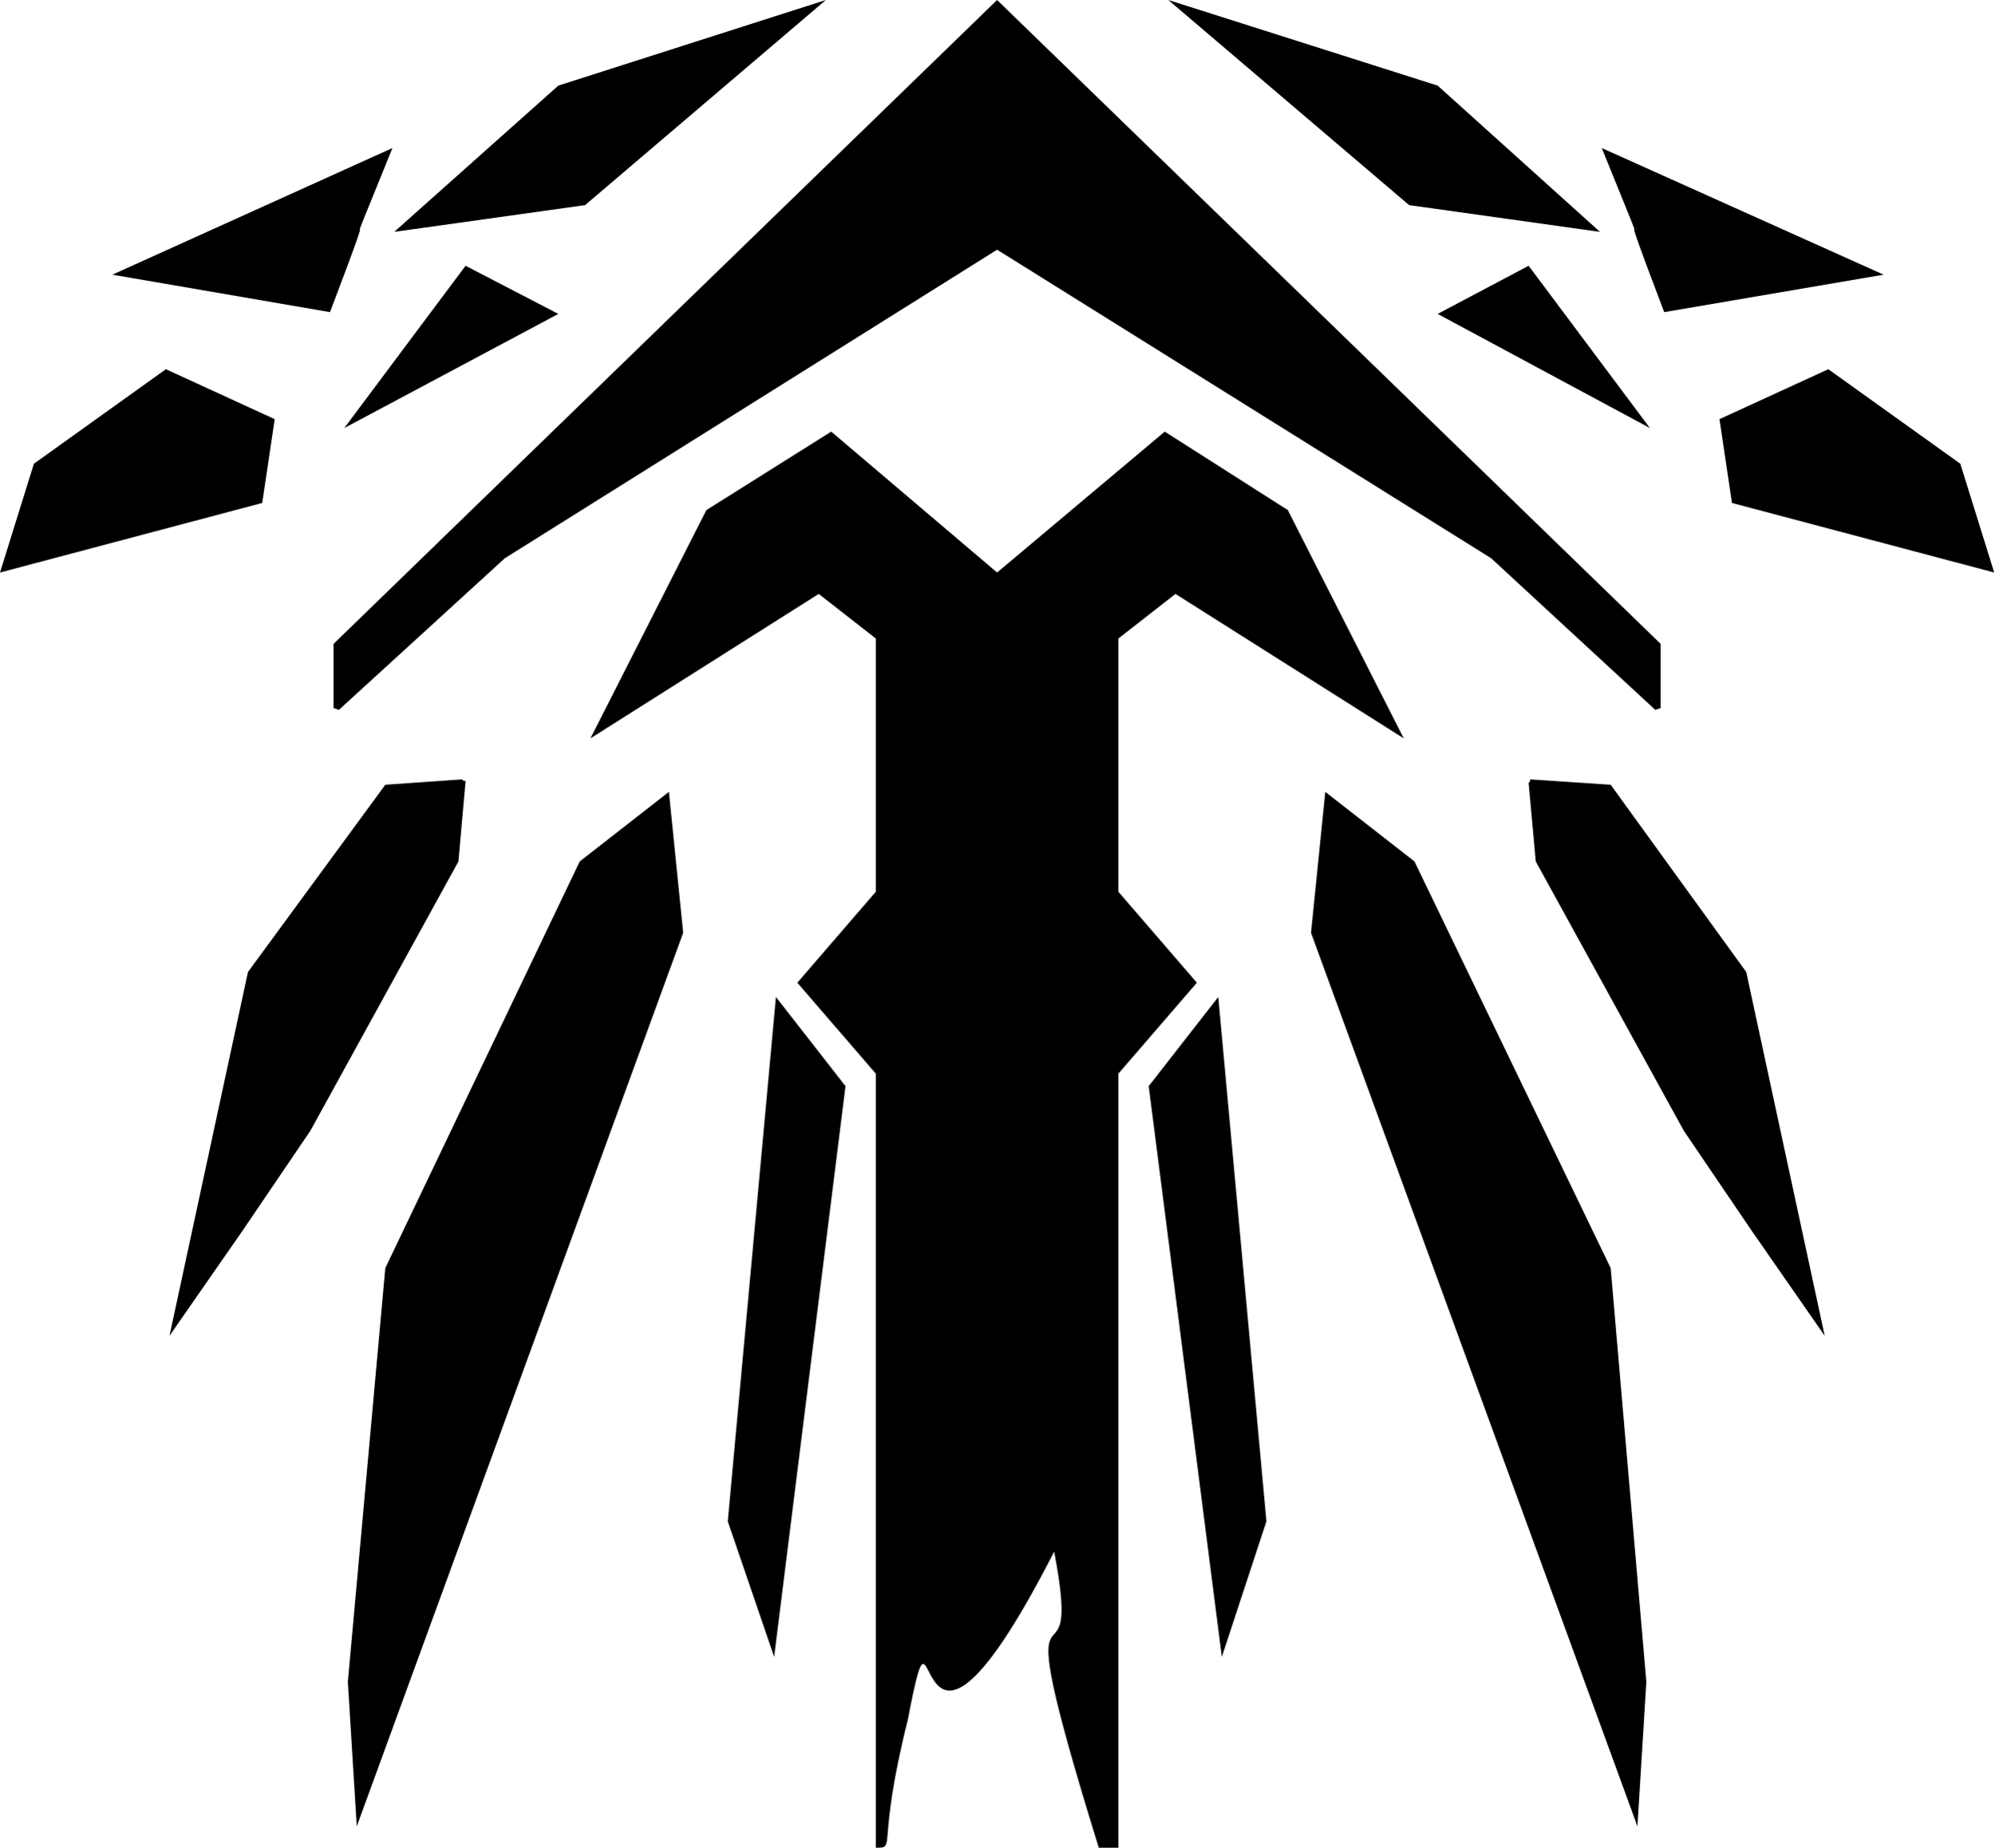
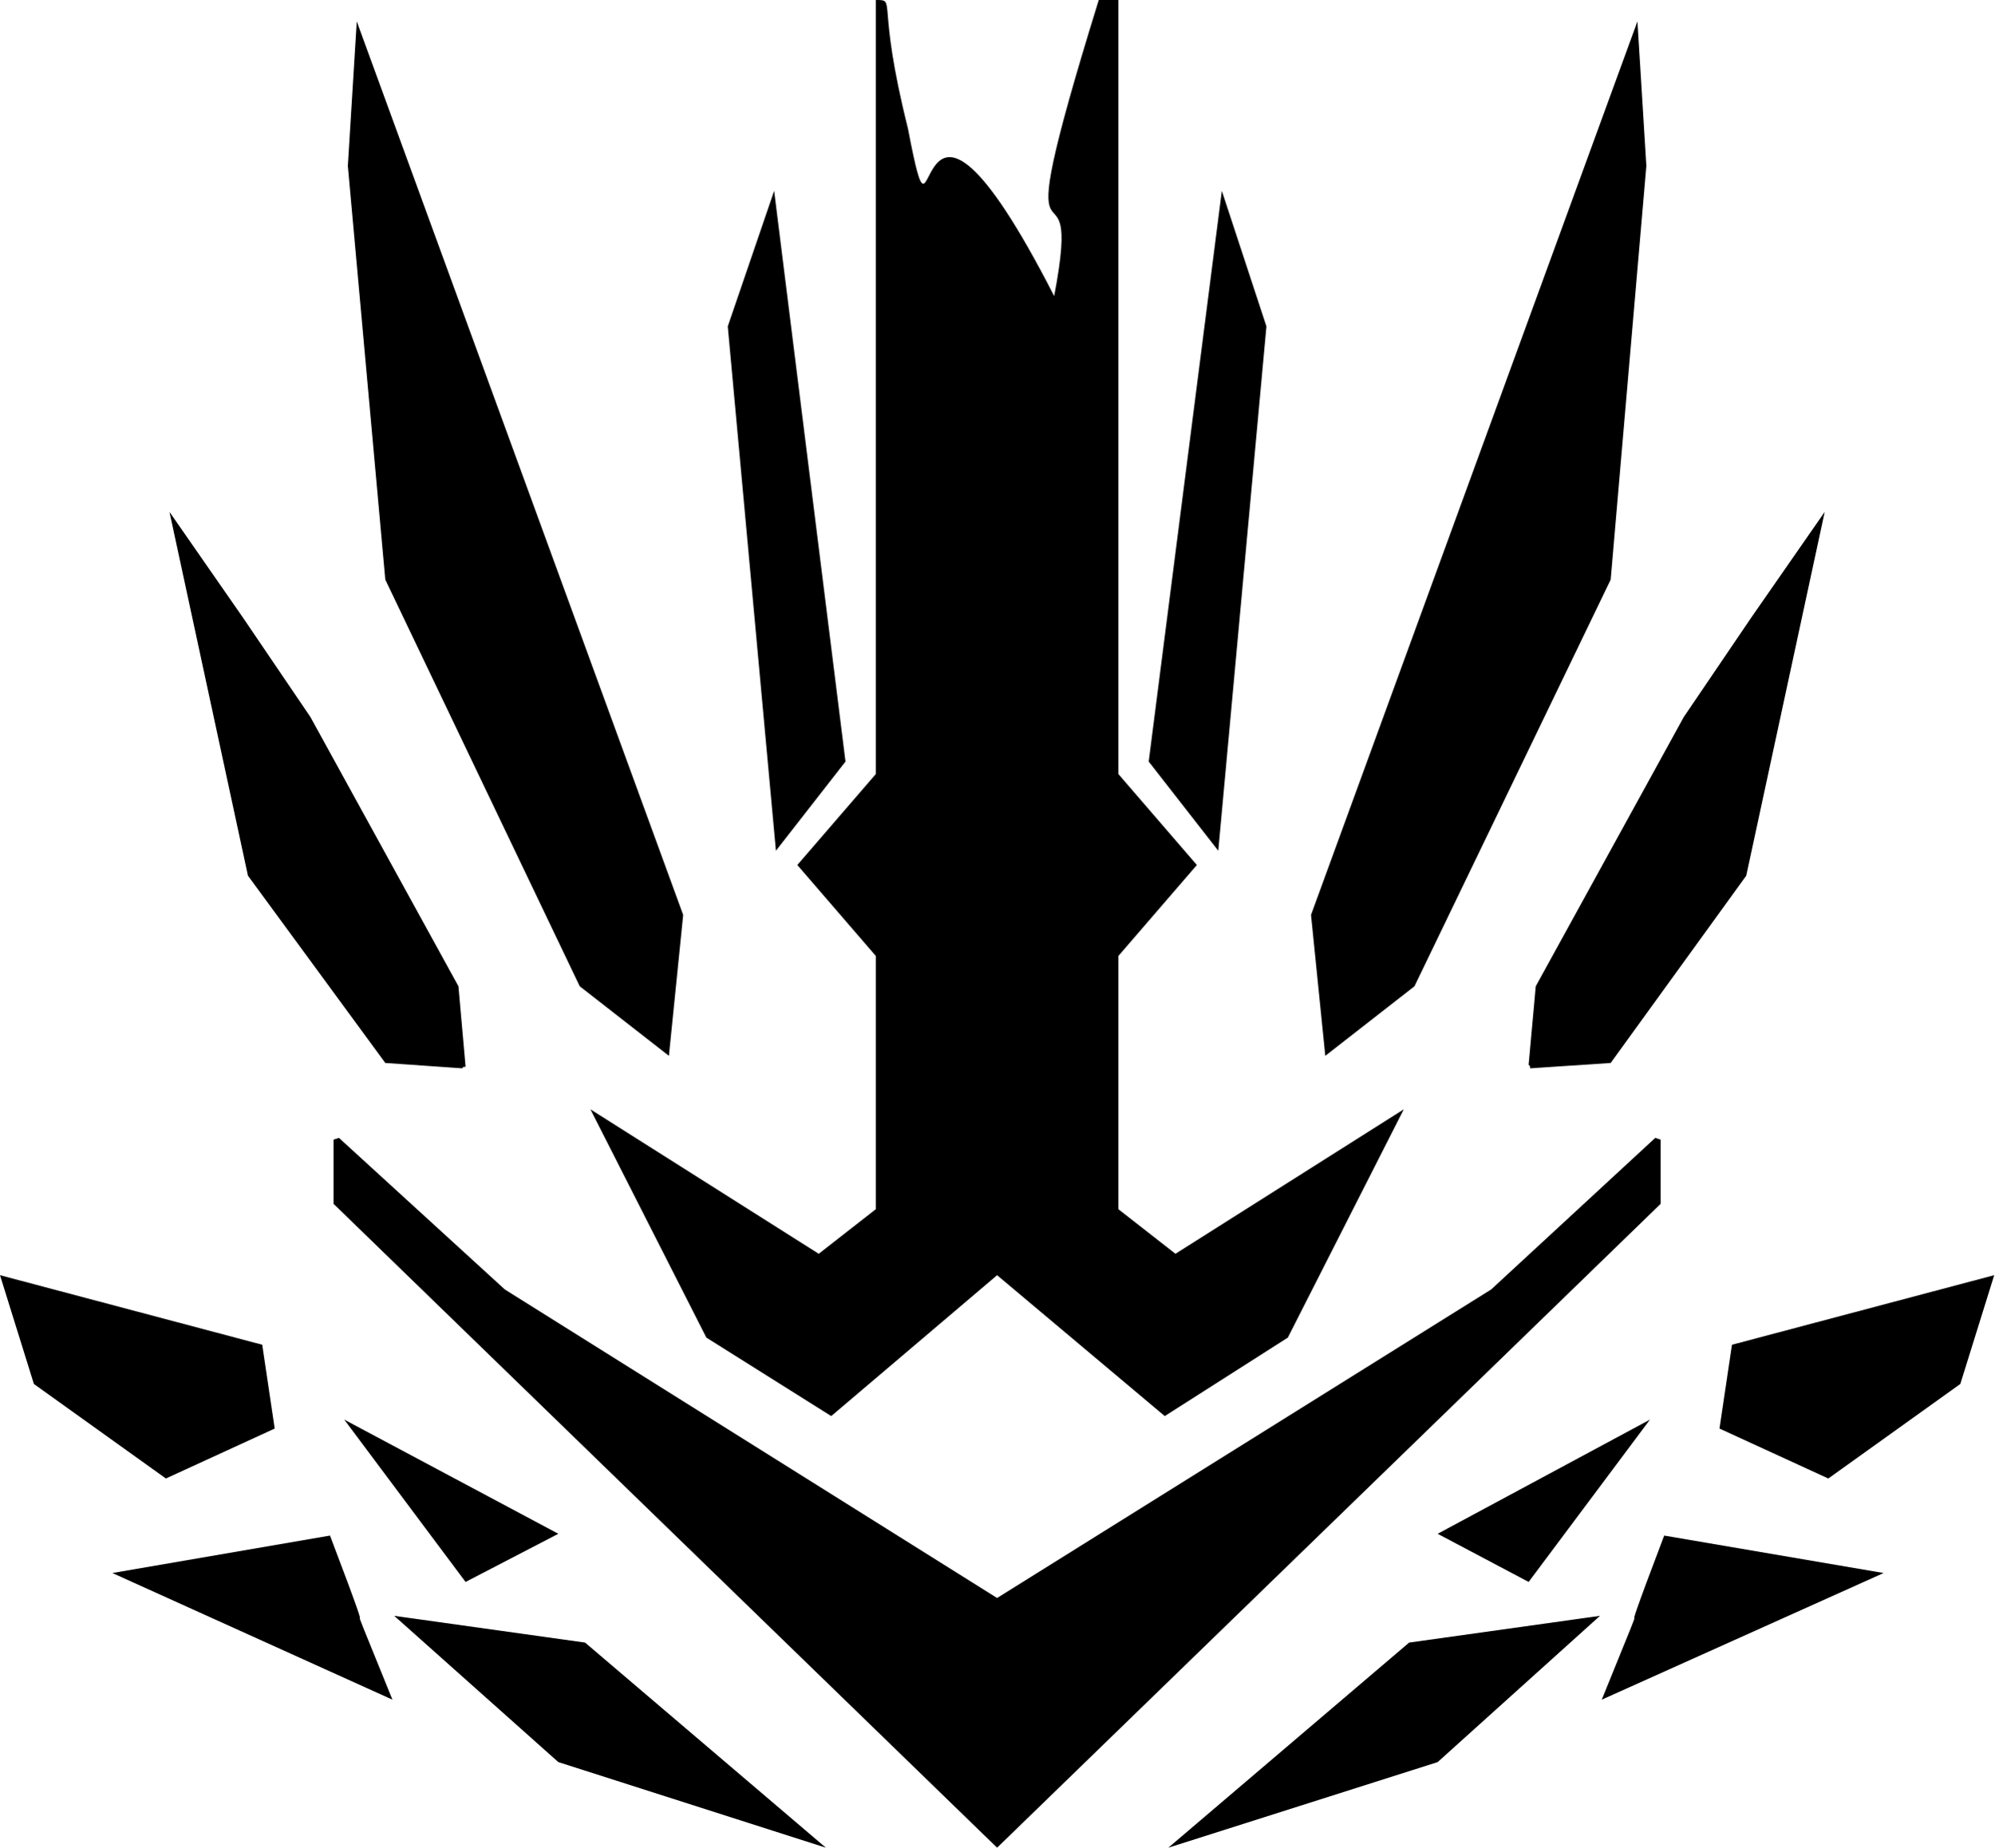
- <svg xmlns="http://www.w3.org/2000/svg" viewBox="99 -119 1118 1036">
-   <path d="M 758 214 L 726 239 L 726 381 L 770 432 L 726 483 L 726 917 C 711 917 726 917 715 917 C 658 733 708 845 690 751 C 605 917 626 751 608 845 C 590 917 602 917 590 917 L 590 483 L 546 432 L 590 381 L 590 239 L 558 214 L 430 295 L 495 167 L 565 123 L 658 202 L 752 123 L 821 167 L 886 295 L 758 214 Z M 534 440 L 573 490 L 533 810 L 507 734 L 534 440 Z M 294 824 L 315 592 L 424 364 L 474 325 L 482 404 L 299 905 L 294 824 Z M 194 630 L 238 426 L 315 321 L 358 318 C 360 320 359 318 360 319 L 356 364 L 273 515 L 235 571 L 194 630 Z M 192 88 L 118 141 L 99 202 L 246 163 L 253 116 L 192 88 Z M 292 121 L 412 57 L 360 30 L 292 121 Z M 284 56 C 319 -36 282 55 319 -36 L 162 35 L 284 56 Z M 412 -71 L 320 11 L 427 -4 L 562 -119 L 412 -71 Z M 1027 279 L 935 194 L 658 21 L 382 194 L 289 279 L 286 278 L 286 242 L 658 -119 L 1030 242 L 1030 278 L 1027 279 Z M 782 440 L 743 490 L 784 810 L 809 734 L 782 440 Z M 1017 905 L 834 404 L 842 325 L 892 364 L 1002 592 L 1022 824 L 1017 905 Z M 1081 571 L 1043 515 L 960 364 L 956 320 C 958 318 956 319 957 318 L 1002 321 L 1078 426 L 1122 630 L 1081 571 Z M 1124 88 L 1198 141 L 1217 202 L 1070 163 L 1063 116 L 1124 88 Z M 1024 121 L 905 57 L 956 30 L 1024 121 Z M 1032 56 C 997 -36 1034 55 997 -36 L 1155 35 L 1032 56 Z M 905 -71 L 996 11 L 889 -4 L 754 -119 L 905 -71 Z" fill="#000000" />
+ <svg xmlns="http://www.w3.org/2000/svg" viewBox="99 -917 1118 1036">
+   <path d="M 758 -214 L 726 -239 L 726 -381 L 770 -432 L 726 -483 L 726 -917 C 711 -917 726 -917 715 -917 C 658 -733 708 -845 690 -751 C 605 -917 626 -751 608 -845 C 590 -917 602 -917 590 -917 L 590 -483 L 546 -432 L 590 -381 L 590 -239 L 558 -214 L 430 -295 L 495 -167 L 565 -123 L 658 -202 L 752 -123 L 821 -167 L 886 -295 L 758 -214 Z M 534 -440 L 573 -490 L 533 -810 L 507 -734 L 534 -440 Z M 294 -824 L 315 -592 L 424 -364 L 474 -325 L 482 -404 L 299 -905 L 294 -824 Z M 194 -630 L 238 -426 L 315 -321 L 358 -318 C 360 -320 359 -318 360 -319 L 356 -364 L 273 -515 L 235 -571 L 194 -630 Z M 192 -88 L 118 -141 L 99 -202 L 246 -163 L 253 -116 L 192 -88 Z M 292 -121 L 412 -57 L 360 -30 L 292 -121 Z M 284 -56 C 319 36 282 -55 319 36 L 162 -35 L 284 -56 Z M 412 71 L 320 -11 L 427 4 L 562 119 L 412 71 Z M 1027 -279 L 935 -194 L 658 -21 L 382 -194 L 289 -279 L 286 -278 L 286 -242 L 658 119 L 1030 -242 L 1030 -278 L 1027 -279 Z M 782 -440 L 743 -490 L 784 -810 L 809 -734 L 782 -440 Z M 1017 -905 L 834 -404 L 842 -325 L 892 -364 L 1002 -592 L 1022 -824 L 1017 -905 Z M 1081 -571 L 1043 -515 L 960 -364 L 956 -320 C 958 -318 956 -319 957 -318 L 1002 -321 L 1078 -426 L 1122 -630 L 1081 -571 Z M 1124 -88 L 1198 -141 L 1217 -202 L 1070 -163 L 1063 -116 L 1124 -88 Z M 1024 -121 L 905 -57 L 956 -30 L 1024 -121 Z M 1032 -56 C 997 36 1034 -55 997 36 L 1155 -35 L 1032 -56 Z M 905 71 L 996 -11 L 889 4 L 754 119 L 905 71 Z" fill="#000000" />
</svg>
